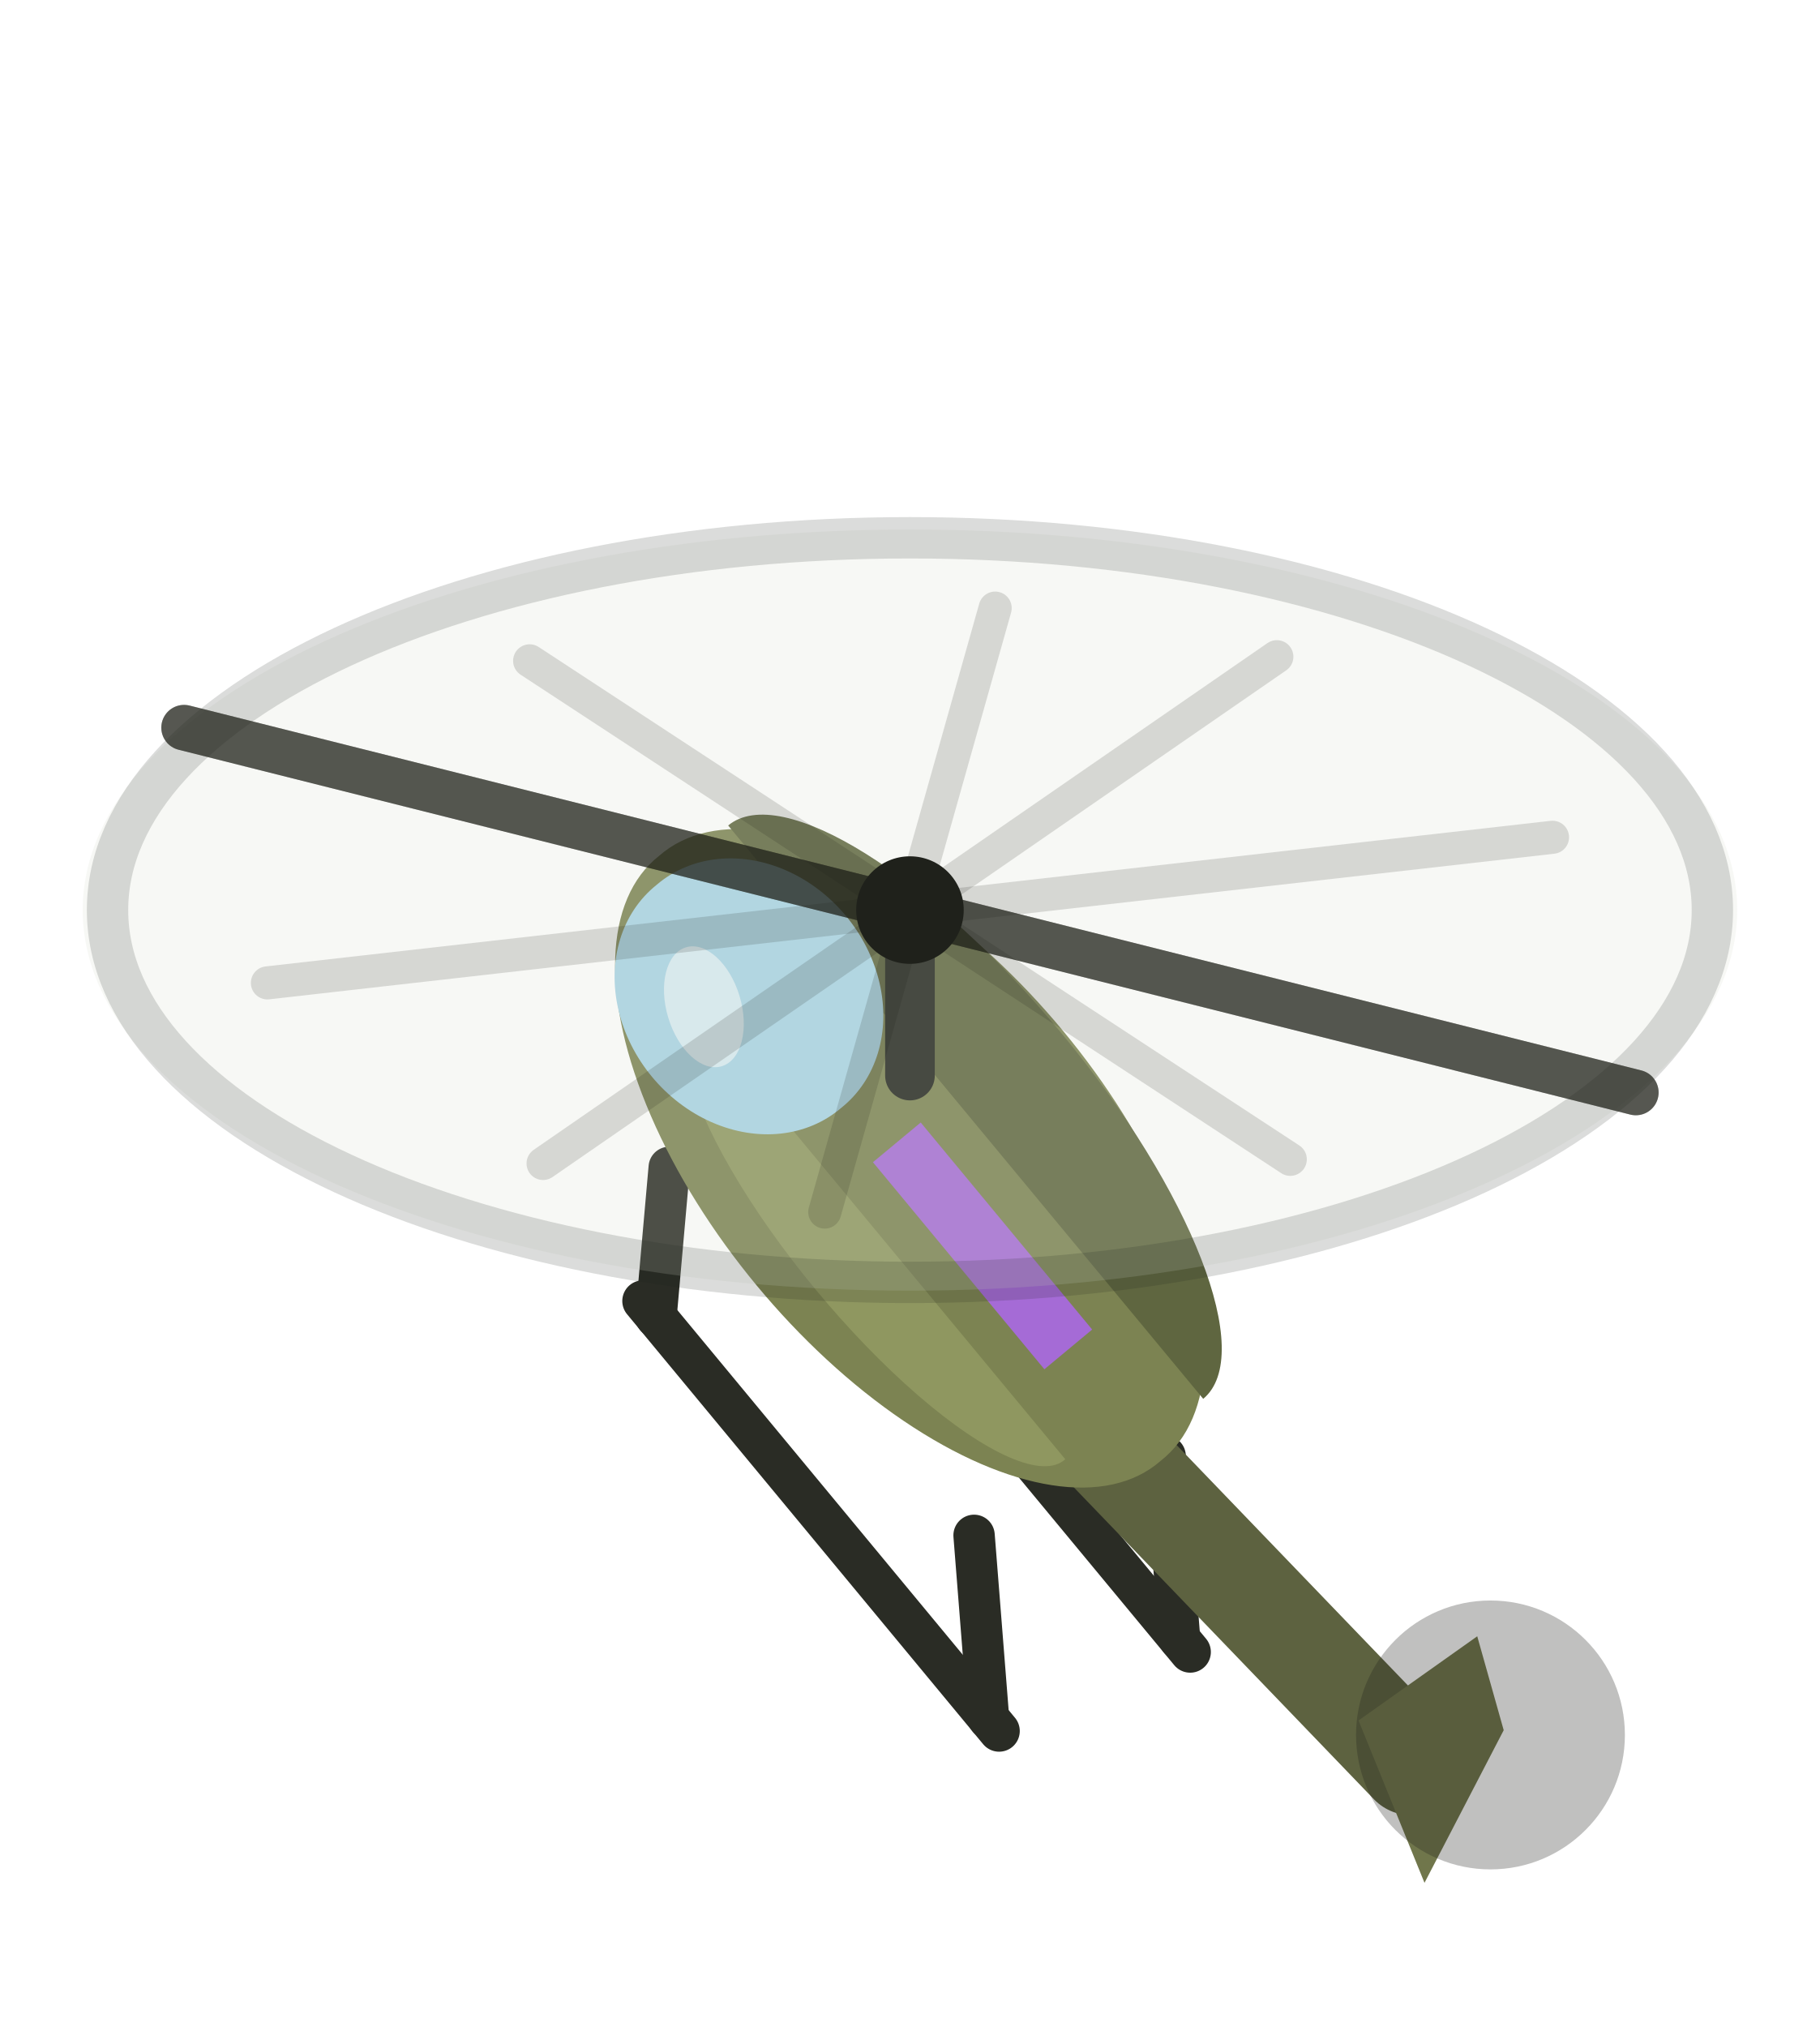
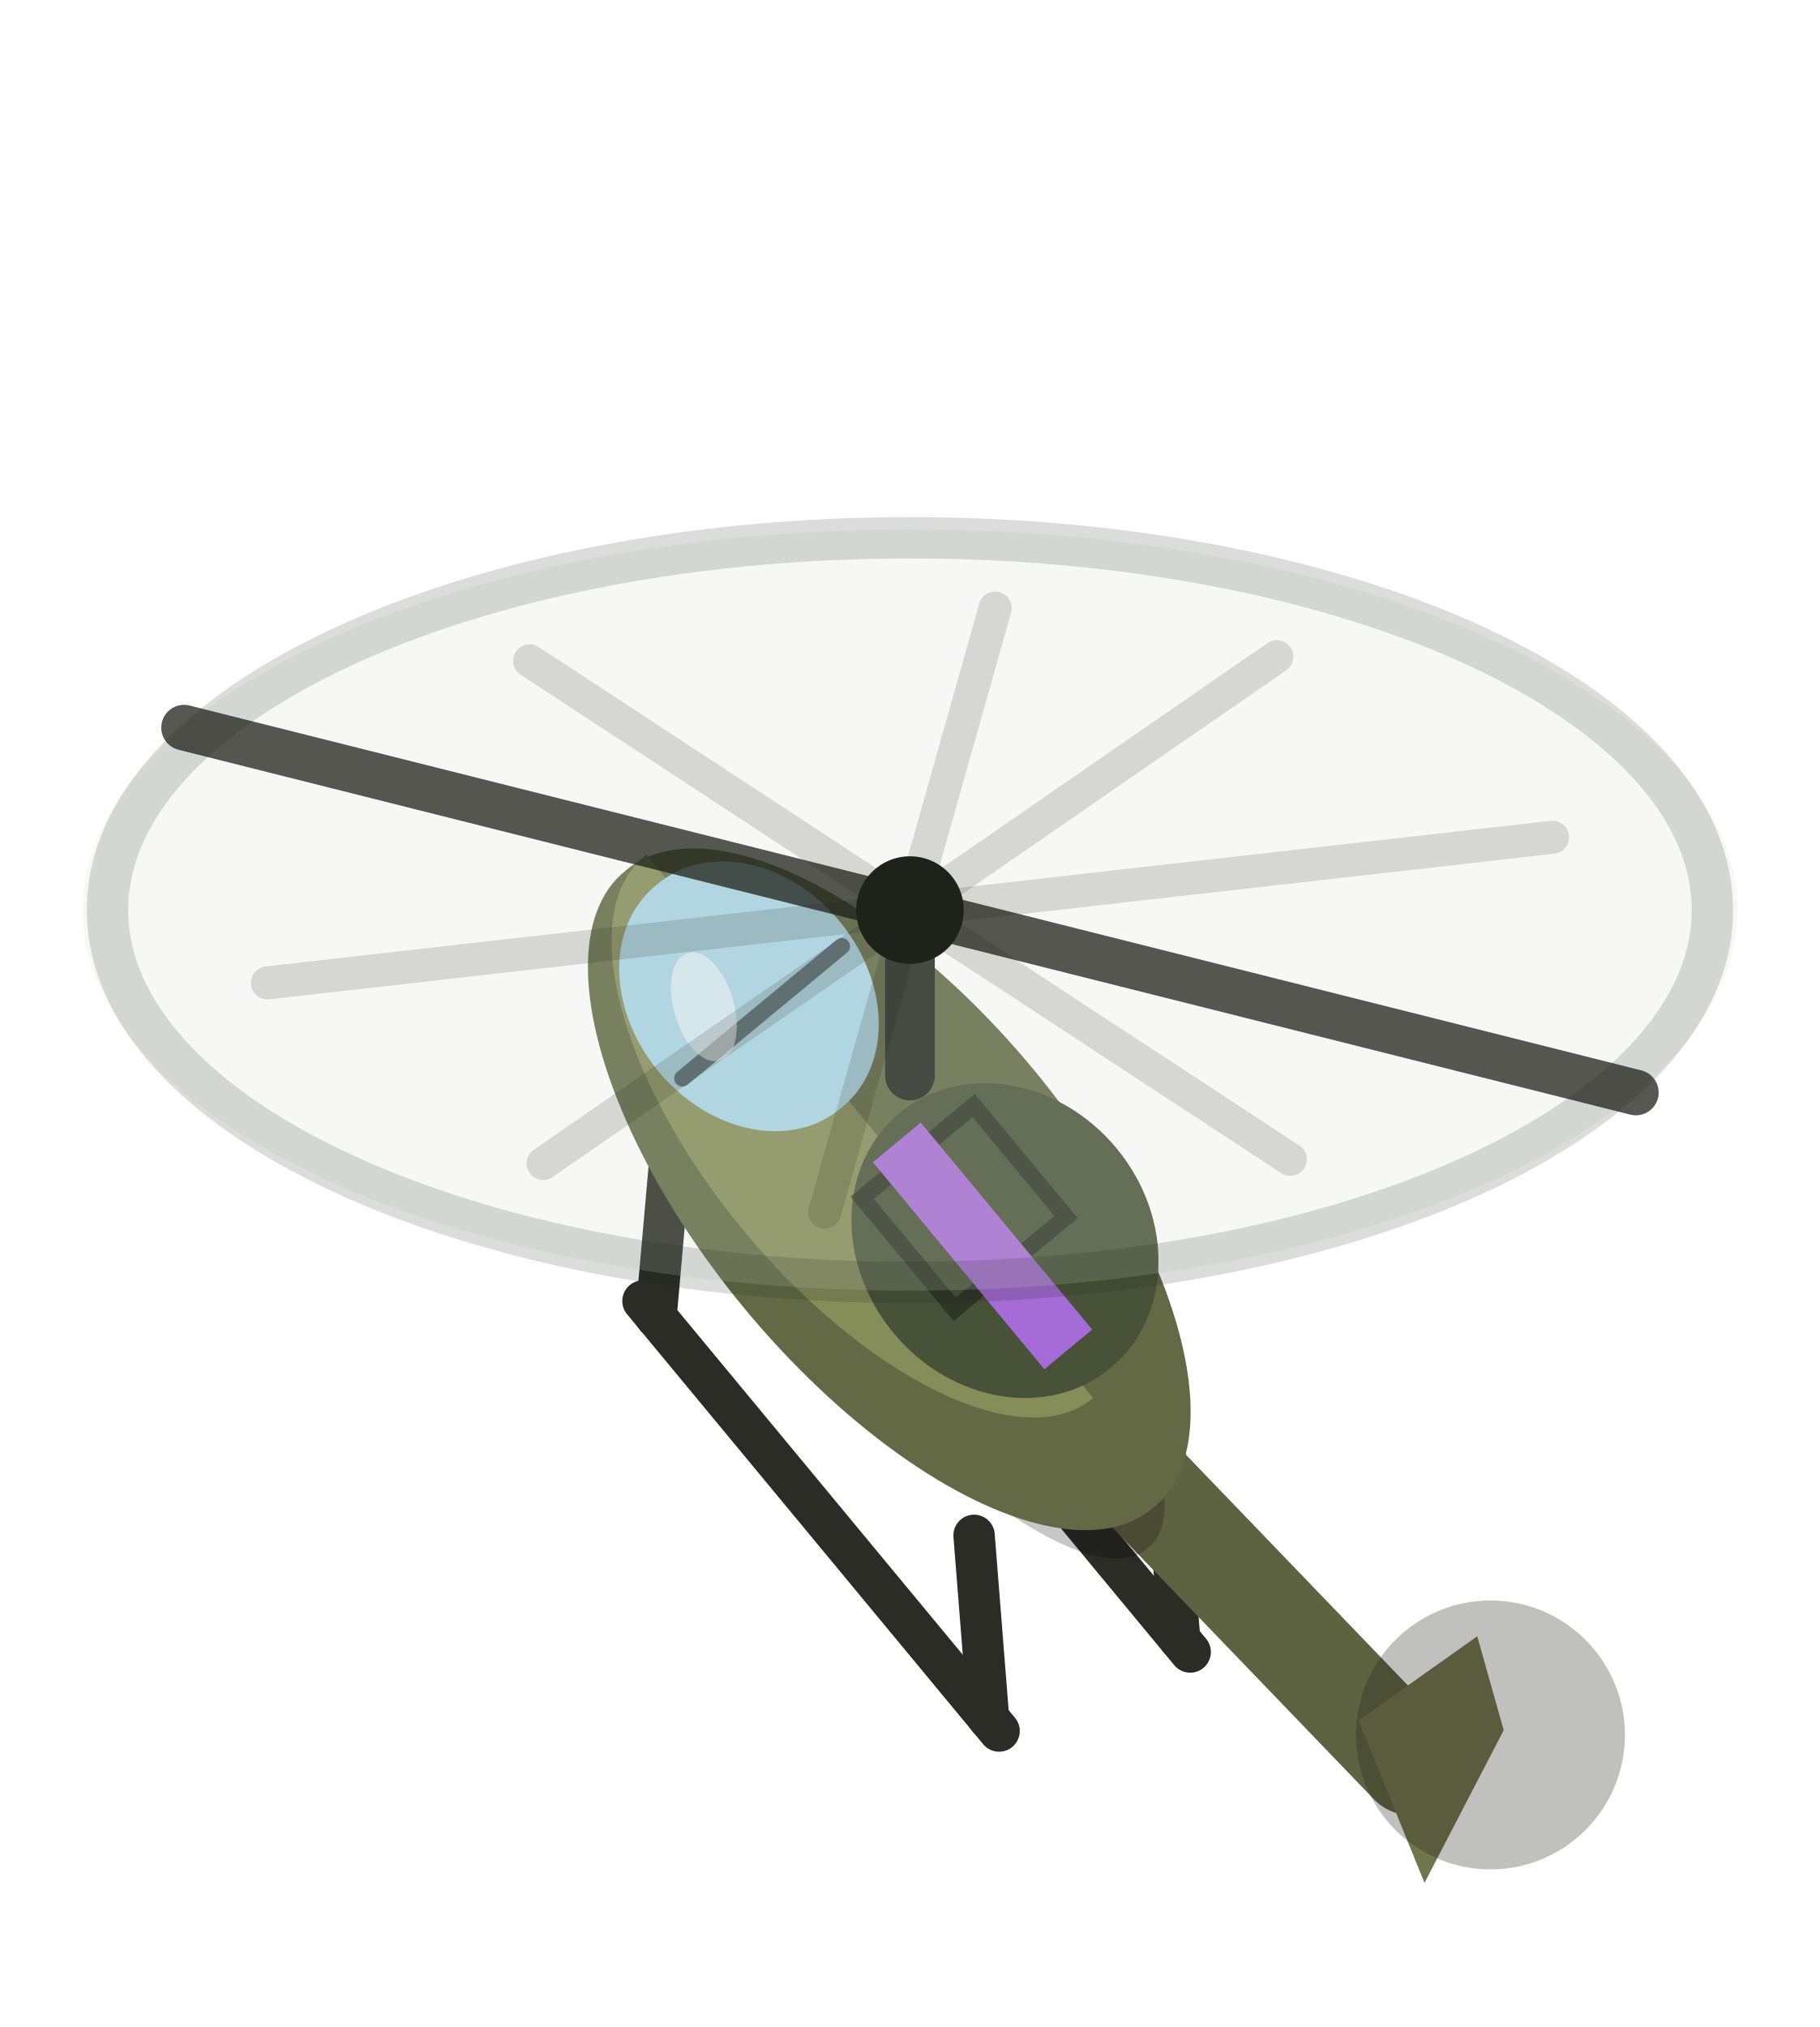
<svg xmlns="http://www.w3.org/2000/svg" width="88" height="98" viewBox="-44 -71 88 98">
  <rect id="bounds" x="-44" y="-71" width="88" height="98" fill="#000" fill-opacity="0" />
  <path d="M4.31 12.69L-12.91 -8.1" fill="none" stroke="#2a2c25" stroke-width="2" stroke-linecap="round" />
  <path d="M3.8 12.08L3.1 3.23" fill="none" stroke="#2a2c25" stroke-width="2" stroke-linecap="round" />
  <path d="M-12.28 -7.33L-11.64 -14.56" fill="none" stroke="#2a2c25" stroke-width="2" stroke-linecap="round" />
  <path d="M13.55 8.87L-3.67 -11.92" fill="none" stroke="#2a2c25" stroke-width="2" stroke-linecap="round" />
  <path d="M13.04 8.25L12.34 -0.6" fill="none" stroke="#2a2c25" stroke-width="2" stroke-linecap="round" />
  <path d="M-3.03 -11.15L-2.4 -18.38" fill="none" stroke="#2a2c25" stroke-width="2" stroke-linecap="round" />
  <path d="M6.38 -4.3L24.24 14.26" fill="none" stroke="#5d6240" stroke-width="5" stroke-linecap="round" />
  <path d="M21.69 12.18L27.43 8.11L28.71 12.65L24.88 20.03Z" fill="#70764b" />
  <path d="M34.57 12.88A6.5 6.5 0 1 1 21.57 12.88A6.5 6.5 0 1 1 34.57 12.88" fill="rgba(30,32,25,.28)" />
-   <path d="M-12.12 -29.63A19 9.5 -129.64 1 1 12.12 -0.37A19 9.5 -129.64 1 1 -12.12 -29.63" fill="#7c8352" />
-   <path d="M-8.79 -31.09A18 6 -129.64 0 1 14.18 -3.37" fill="#5f6640" />
-   <path d="M7.51 -0.45A14 4 -129.64 1 1 -10.35 -22.01" fill="#8f9760" />
-   <path d="M-12.25 -28.22A7 6 -129.64 1 1 -3.32 -17.44A7 6 -129.64 1 1 -12.25 -28.22" fill="#a9d4e6" />
-   <path d="M-10.83 -25.2A3 1.8 -106.72 1 1 -9.1 -19.45A3 1.8 -106.72 1 1 -10.83 -25.2" fill="rgba(255,255,255,.55)" />
+   <path d="M-11.48 -23.86A18 5.5 -129.64 1 1 11.48 3.86A18 5.5 -129.64 1 1 -11.48 -23.86" fill="rgba(0,0,0,.22)" />
+   <path d="M-13.76 -28.9A20 9 -129.64 1 1 11.76 1.9A20 9 -129.64 1 1 -13.76 -28.9" fill="#626944" />
+   <path d="M8.85 -3.41A17 7.8 -129.64 1 1 -12.74 -29.67" fill="#858d59" />
+   <path d="M-0.51 -17.18A8 7 -129.64 1 1 9.7 -4.86A8 7 -129.64 1 1 -0.51 -17.18" fill="#485238" />
+   <path d="M-12.25 -28.22A7 5.6 -129.64 1 1 -3.32 -17.44A7 5.6 -129.64 1 1 -12.25 -28.22" fill="#a9d4e6" />
+   <path d="M-11 -18.87L-3.3 -25.25" fill="none" stroke="rgba(35,45,48,.65)" stroke-width="0.8" stroke-linecap="round" />
+   <path d="M-10.74 -24.91A2.7 1.4 -106.72 1 1 -9.19 -19.74A2.7 1.4 -106.72 1 1 -10.74 -24.91" fill="rgba(255,255,255,.52)" />
+   <path d="M2.16 -7.7L-2.31 -13.09L3.08 -17.55L7.55 -12.16Z" fill="none" stroke="rgba(33,38,27,.65)" stroke-width="0.8" stroke-linecap="round" />
  <path d="M6.5 -4.8L-1.79 -14.81L0.52 -16.73L8.81 -6.72Z" fill="#a56bd6" />
  <path d="M0 -19L0 -26" fill="none" stroke="#23251f" stroke-width="2.4" stroke-linecap="round" />
  <path d="M40 -27A40 18.4 0 1 1 -40 -27A40 18.4 0 1 1 40 -27" fill="rgba(215,222,205,.2)" />
  <path d="M38.8 -27A38.8 18 0 1 1 -38.8 -27A38.8 18 0 1 1 38.8 -27" fill="none" stroke="rgba(30,32,25,.16)" stroke-width="2" stroke-linecap="round" />
  <path d="M35.1 -18.18L-35.1 -35.82" fill="none" stroke="rgba(30,32,25,.5)" stroke-width="2.2" stroke-linecap="round" />
  <path d="M-35.1 -35.82L35.1 -18.18" fill="none" stroke="rgba(30,32,25,.5)" stroke-width="2.2" stroke-linecap="round" />
  <path d="M-4.12 -12.4L4.12 -41.6" fill="none" stroke="rgba(30,32,25,.15)" stroke-width="1.6" stroke-linecap="round" />
  <path d="M-31.07 -23.48L31.07 -30.52" fill="none" stroke="rgba(30,32,25,.15)" stroke-width="1.6" stroke-linecap="round" />
  <path d="M-18.39 -39.05L18.39 -14.95" fill="none" stroke="rgba(30,32,25,.15)" stroke-width="1.6" stroke-linecap="round" />
  <path d="M17.74 -39.25L-17.74 -14.75" fill="none" stroke="rgba(30,32,25,.15)" stroke-width="1.6" stroke-linecap="round" />
  <path d="M2.6 -27A2.6 2.6 0 1 1 -2.6 -27A2.6 2.6 0 1 1 2.6 -27" fill="#1f211b" />
</svg>
